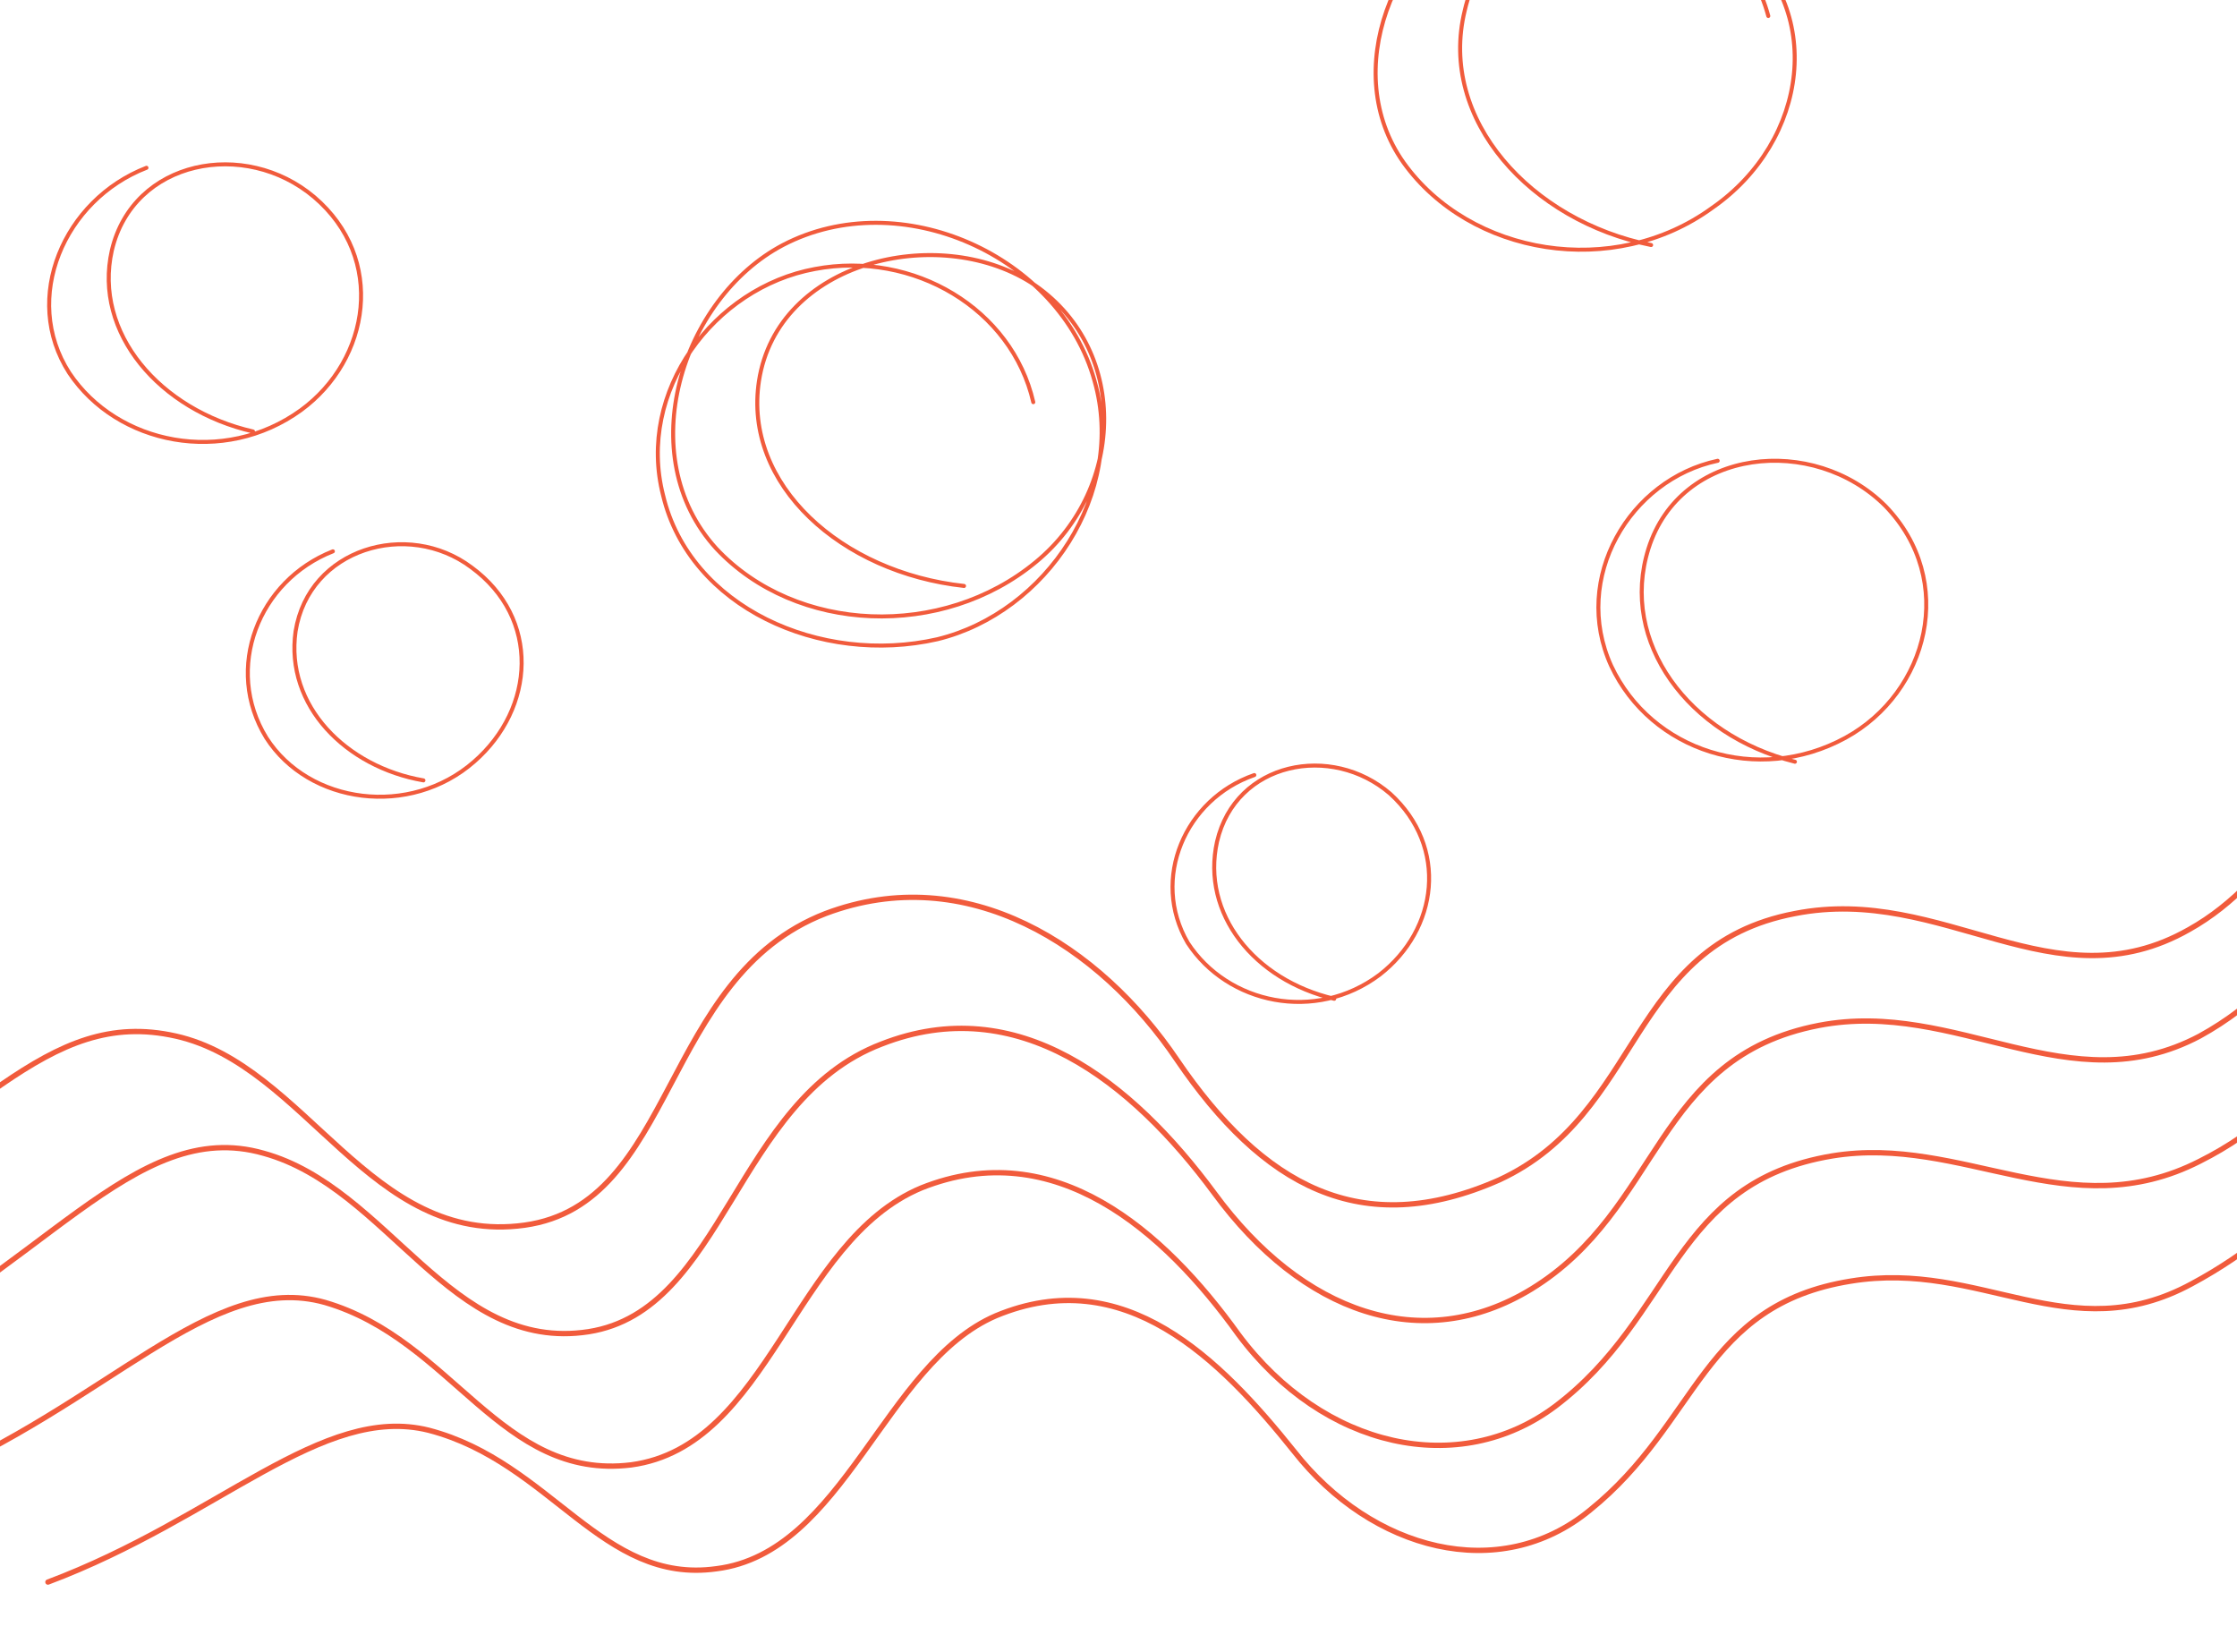
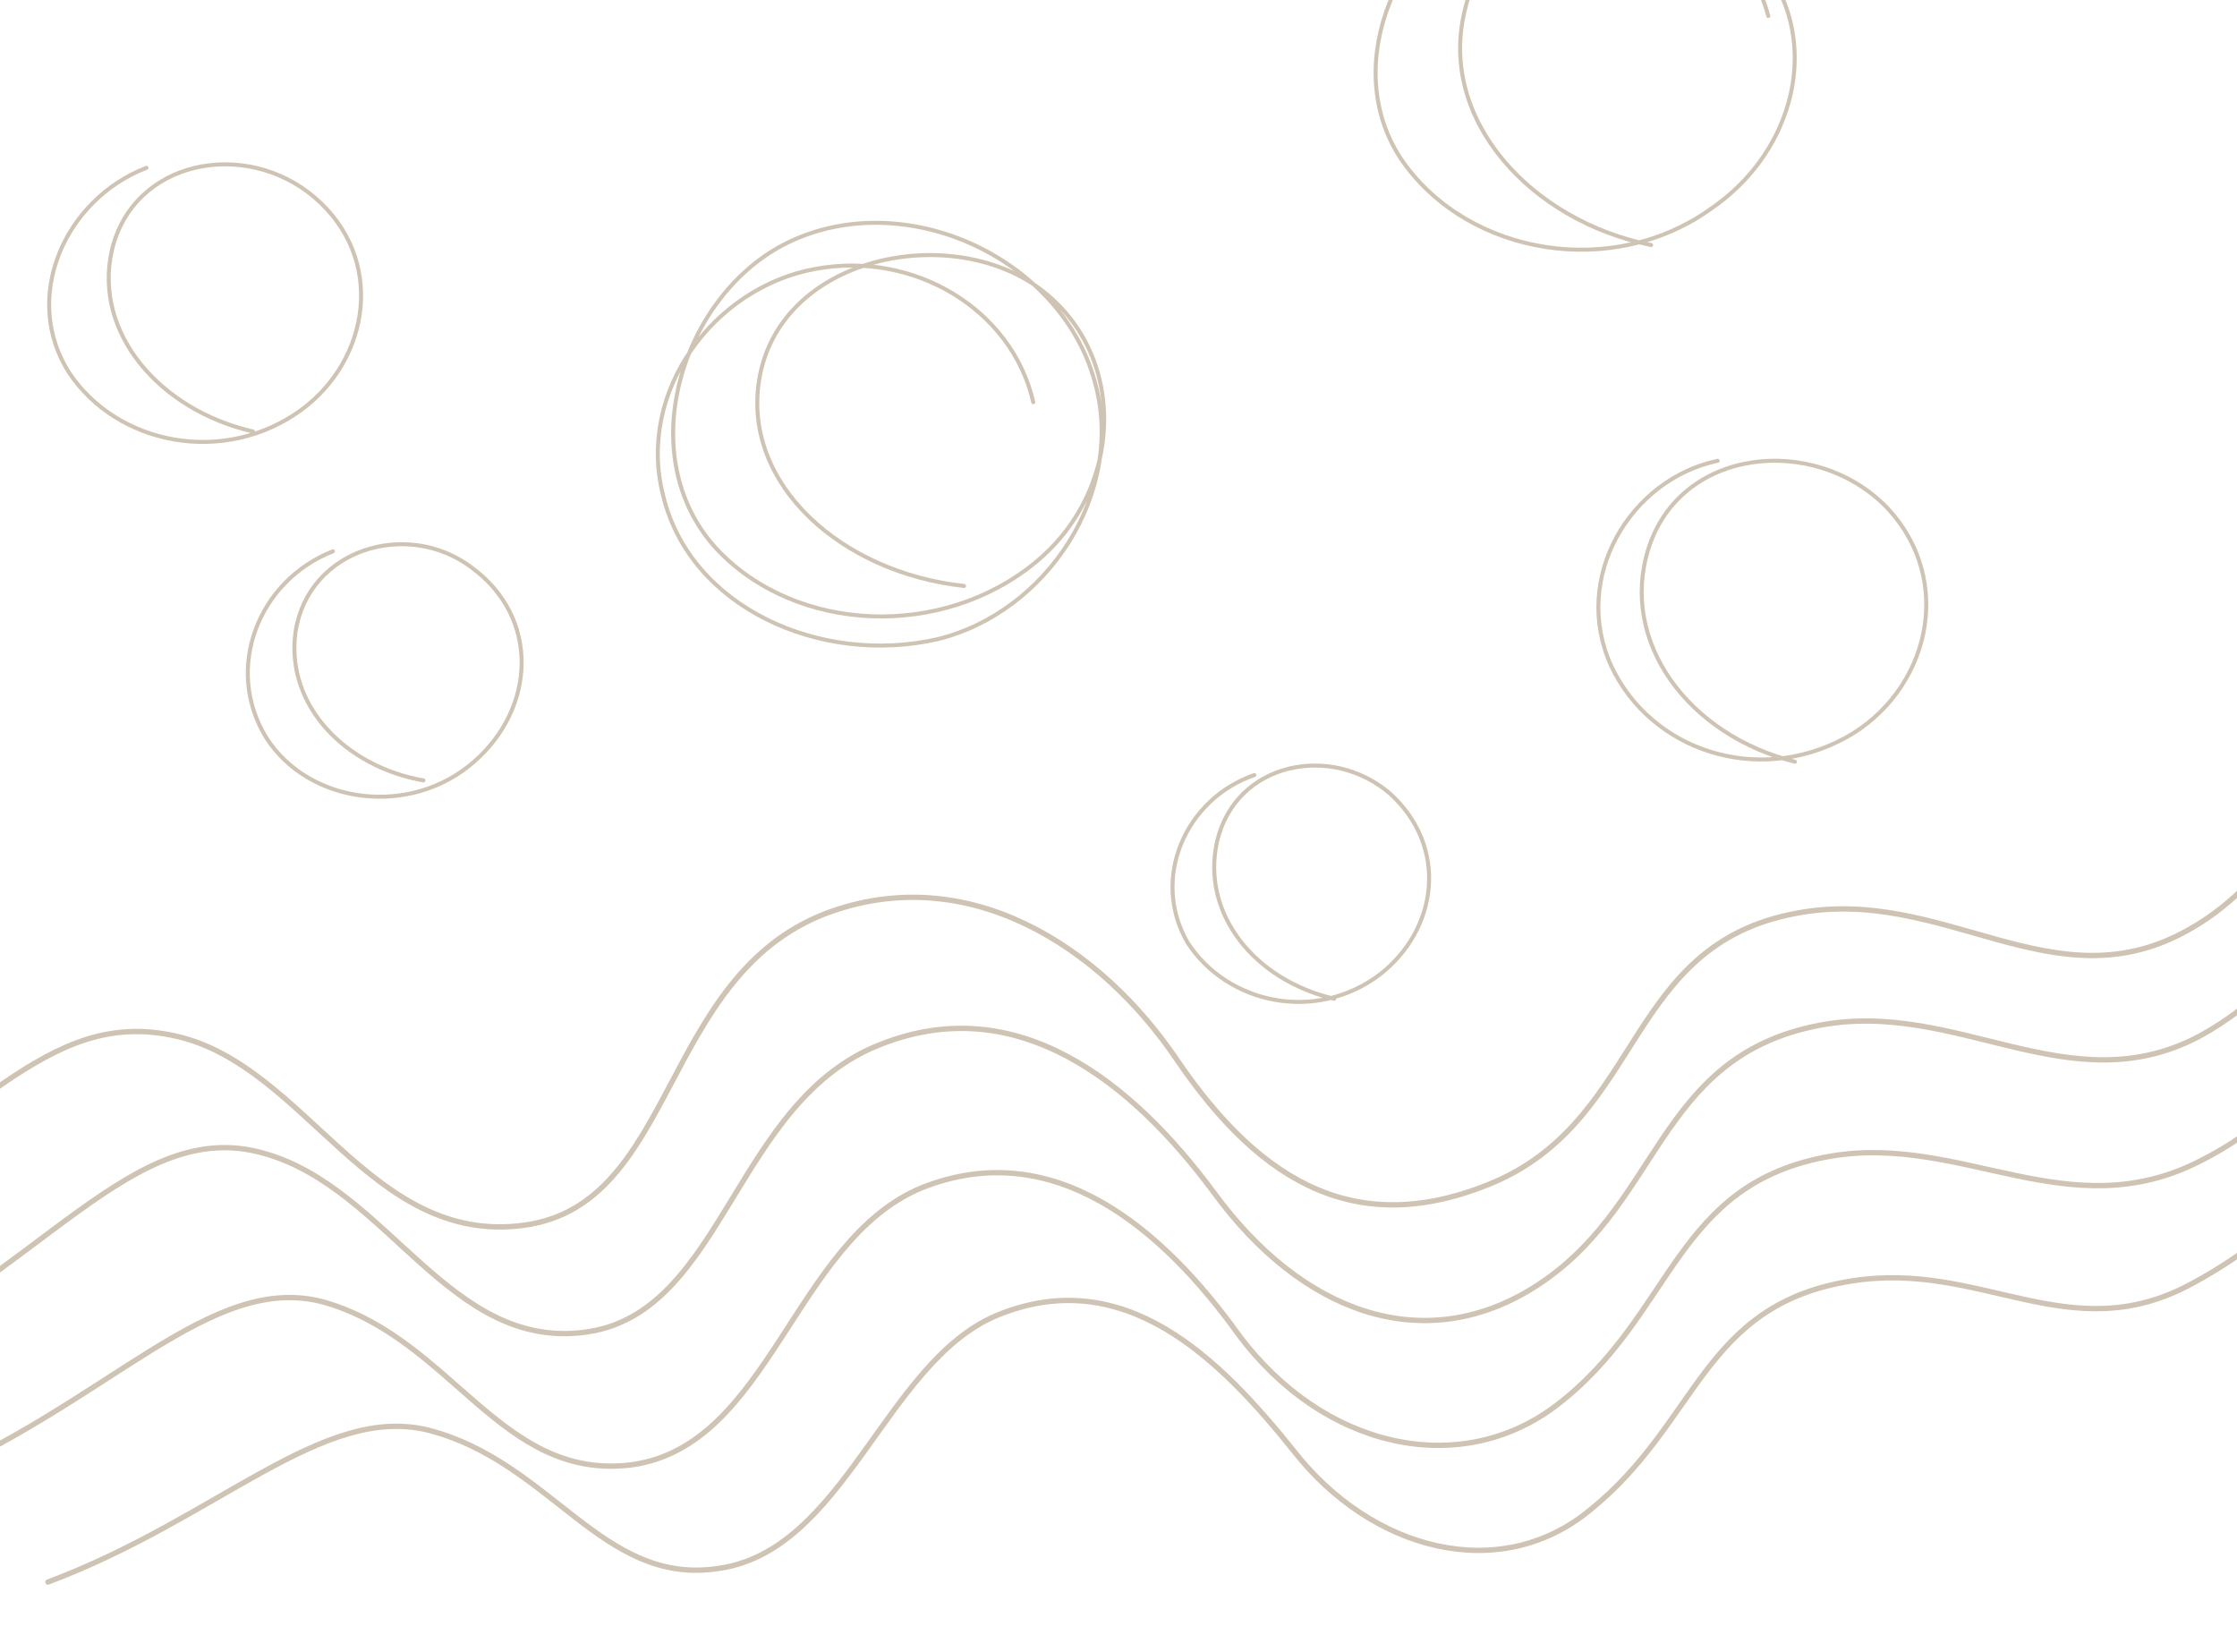
<svg xmlns="http://www.w3.org/2000/svg" viewBox="0 0 840 620" fill="none">
-   <g stroke="#f15b3c" stroke-linecap="round" stroke-linejoin="round">
+   <g stroke="#cfc3b4" stroke-linecap="round" stroke-linejoin="round">
    <path d="M-88 468C-8 422 17 378 66 389c49 11 73 79 131 71 57-8 51-93 113-117 53-20 103 12 132 55 32 47 69 68 121 45 54-25 48-88 111-100 56-11 97 35 148 6 34-19 48-57 77-83" stroke-width="2" />
    <path d="M-63 515c79-37 113-96 162-82 47 13 70 75 122 67 51-8 55-87 110-108 51-20 94 14 125 56 33 45 78 61 119 36 49-30 46-87 108-99 52-10 94 30 143 4 42-23 56-65 97-88" stroke-width="2" />
    <path d="M-31 557c72-30 110-80 153-68 48 14 66 67 115 61 52-7 61-84 109-104 50-20 91 16 119 55 32 43 83 54 119 27 45-34 44-84 104-94 49-8 89 27 138 2 44-22 61-62 104-83" stroke-width="2" />
    <path d="M18 594c64-24 103-67 143-57 46 12 65 58 108 52 48-6 63-77 105-95 48-20 84 16 112 51 29 37 77 50 111 22 41-33 42-77 98-86 49-8 82 26 128 1 43-23 65-59 104-75" stroke-width="2" />
    <path d="M362 220c-46-5-83-38-77-77 7-45 67-59 102-37 37 24 36 77 2 105-35 29-90 27-120-5-32-35-13-94 25-114 44-23 104 4 117 51 12 42-18 87-59 97-44 10-93-12-103-54-10-39 19-78 57-85 37-7 74 15 82 50" stroke-width="1.5" />
    <path d="M620 92c-45-9-80-47-70-88 10-44 66-55 101-28 35 27 28 77-8 102-37 27-91 18-116-17-24-34-4-84 33-101 41-19 93 5 104 46" stroke-width="1.5" />
    <path d="M95 162c-35-8-60-37-53-68 8-34 50-42 76-20 27 23 21 61-5 80-29 21-69 13-87-14-18-28-2-65 29-77" stroke-width="1.5" />
    <path d="M674 286c-40-10-66-45-55-80 12-38 62-43 89-16 27 28 16 70-15 87-33 18-73 5-88-27-15-33 7-70 40-77" stroke-width="1.5" />
    <path d="M501 375c-30-7-50-32-44-59 7-30 43-37 65-18 22 20 18 51-4 68-24 18-57 11-72-12-14-24-1-54 25-63" stroke-width="1.5" />
    <path d="M159 293c-29-5-52-28-48-56 5-31 42-42 66-24 26 19 24 53 1 73-24 21-62 16-78-9-16-26-3-59 25-70" stroke-width="1.5" />
  </g>
</svg>
